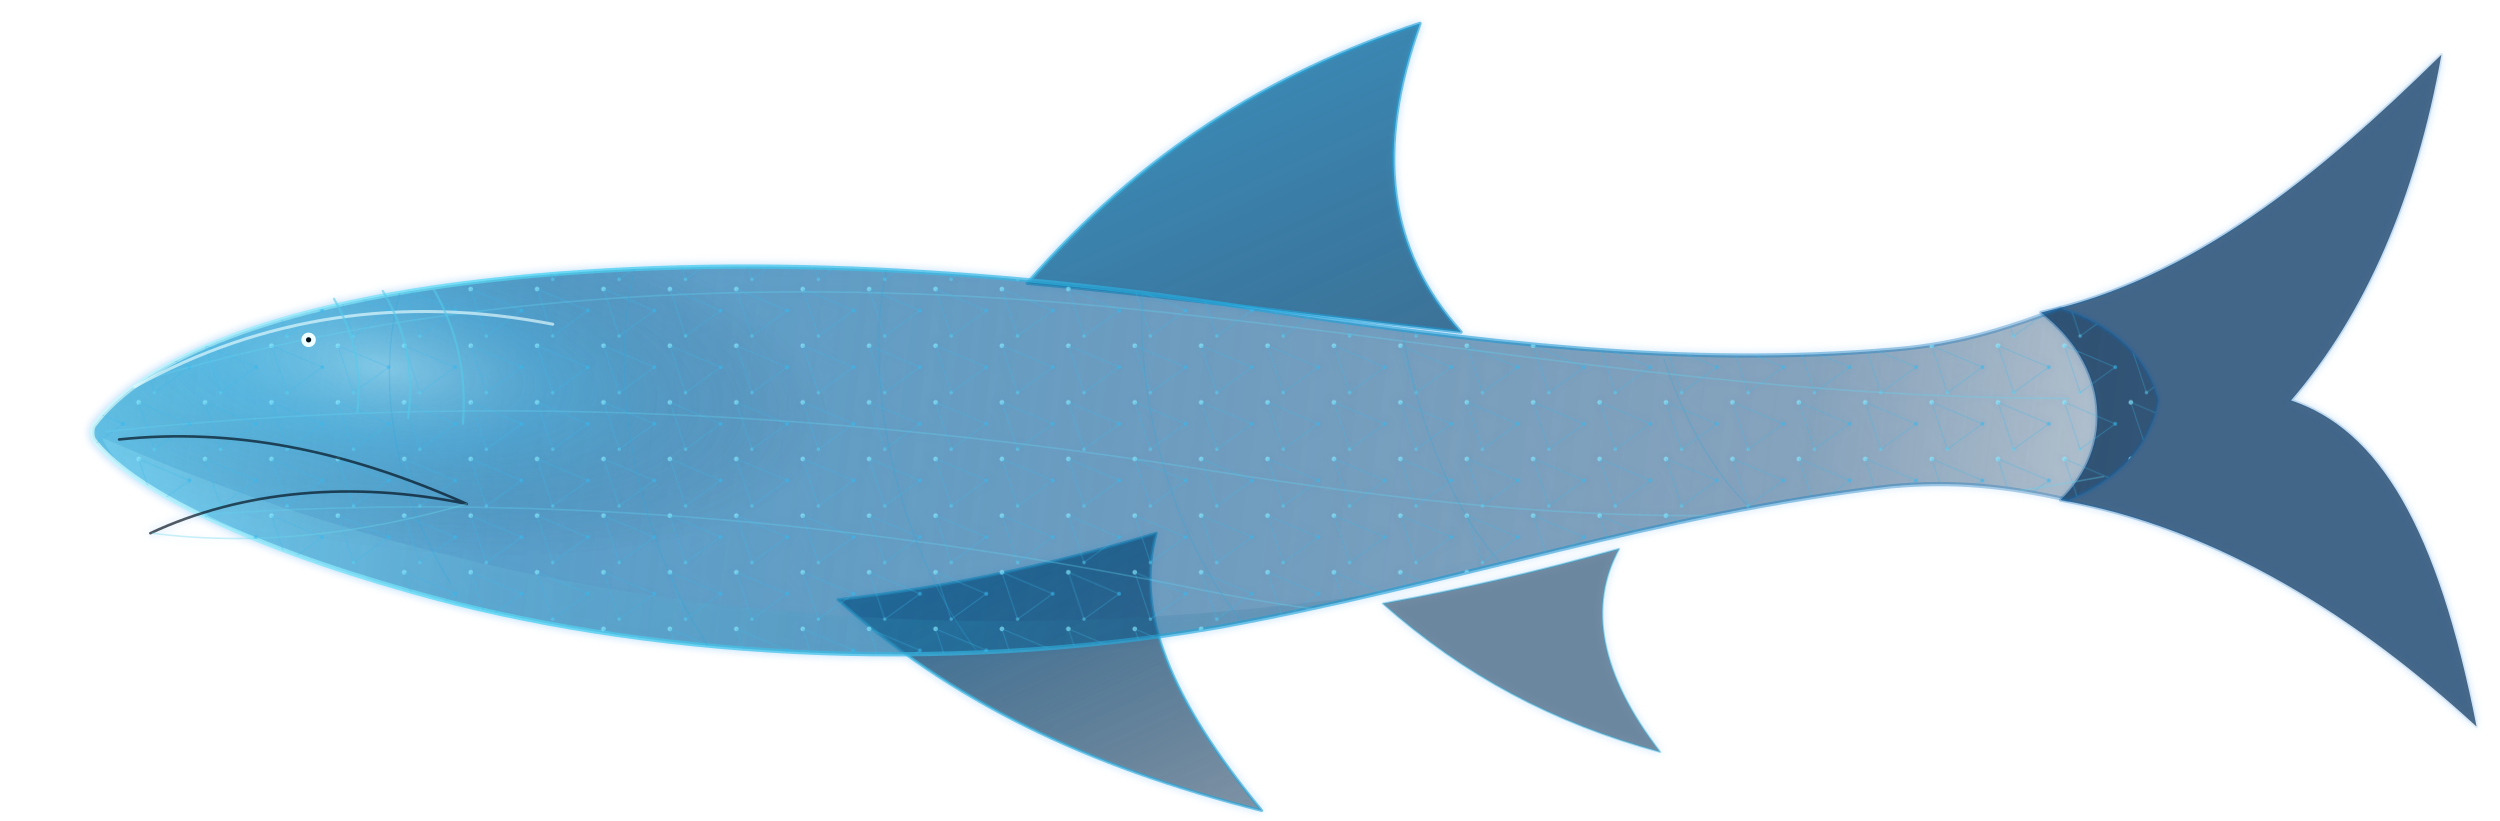
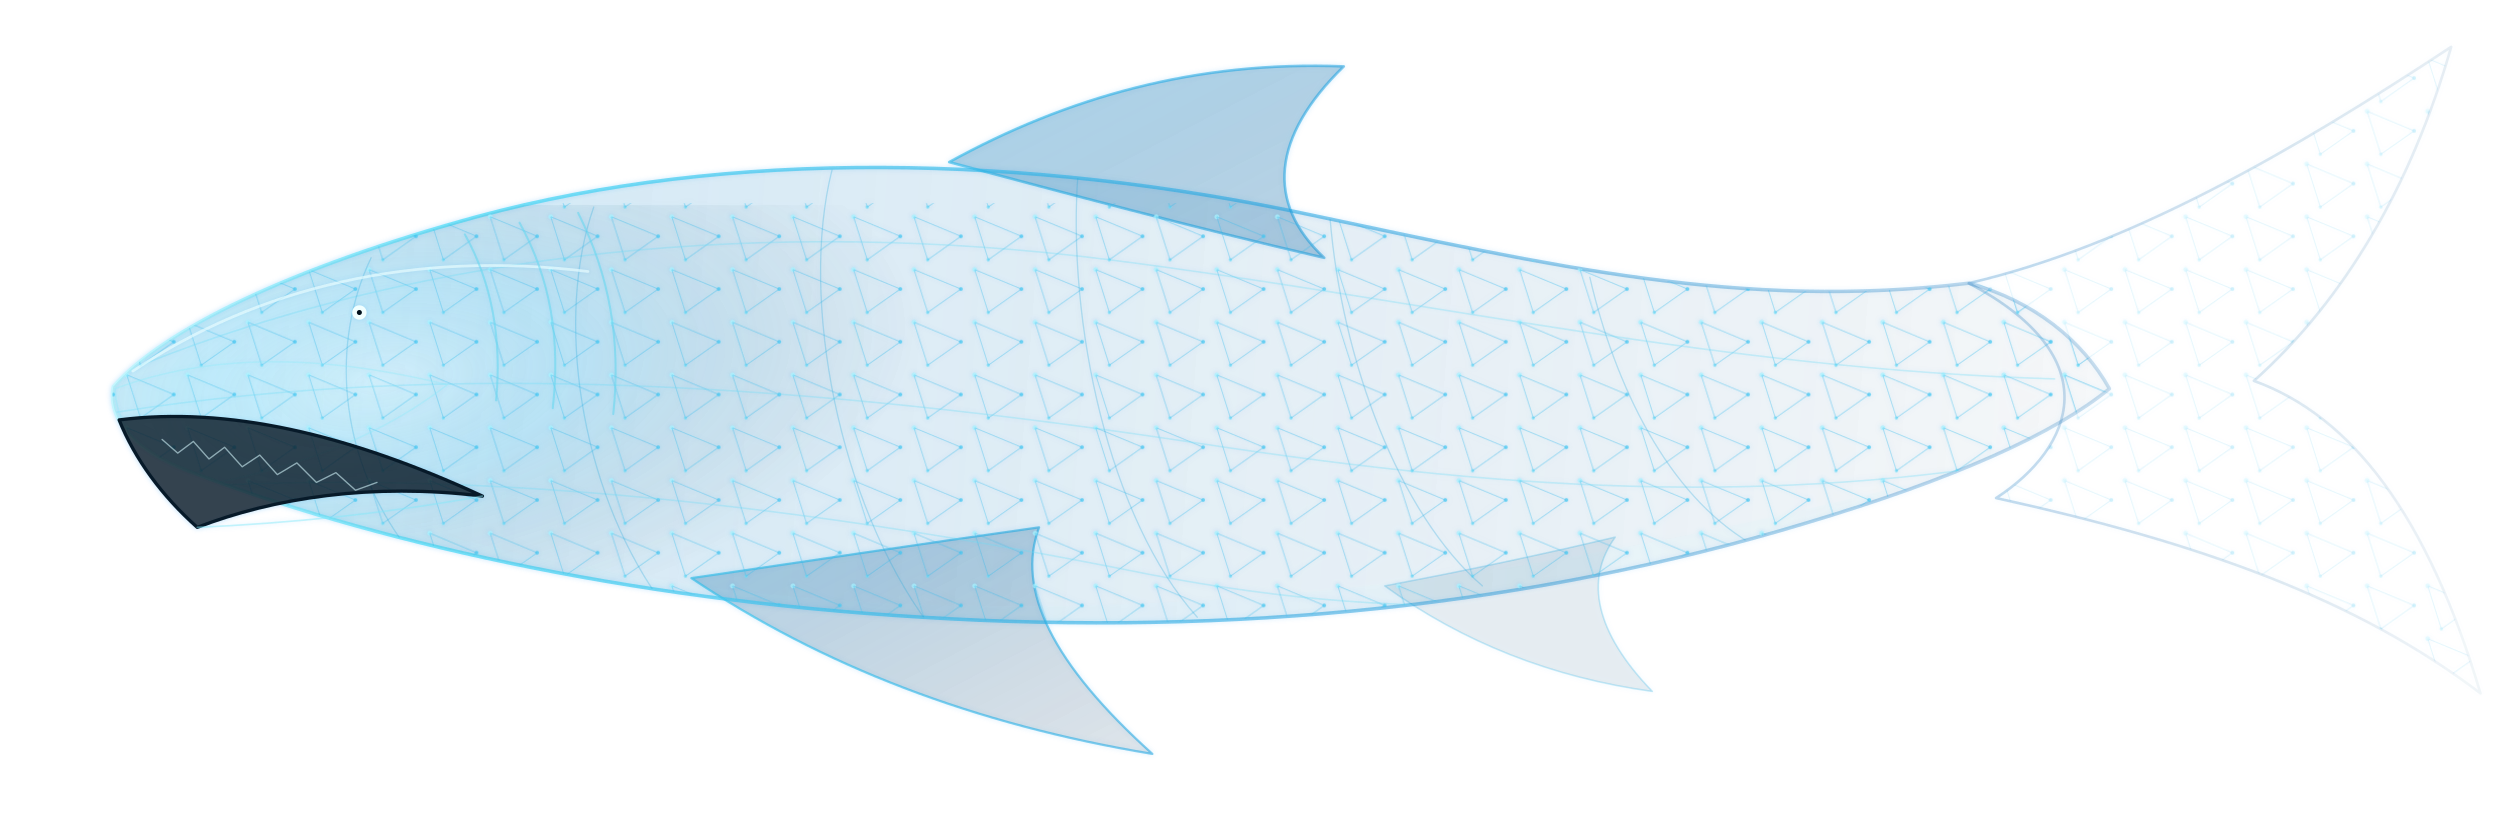
<svg xmlns="http://www.w3.org/2000/svg" width="1280" height="420" viewBox="0 0 1280 420" fill="none" role="img" aria-label="Tiburon atmosferico NeMeSiS">
  <defs>
-     <linearGradient id="reference-body" x1="54" y1="150" x2="1112" y2="286" gradientUnits="userSpaceOnUse">
-       <stop stop-color="#41BDE7" stop-opacity=".7" />
-       <stop offset=".2" stop-color="#1476AF" stop-opacity=".62" />
-       <stop offset=".52" stop-color="#095083" stop-opacity=".5" />
-       <stop offset=".82" stop-color="#06335D" stop-opacity=".4" />
-       <stop offset="1" stop-color="#02172E" stop-opacity=".2" />
+     <linearGradient id="shark-body" x1="58" y1="172" x2="1090" y2="252" gradientUnits="userSpaceOnUse">
+       <stop stop-color="#9BEFFF" stop-opacity=".18" />
+       <stop offset=".2" stop-color="#188BC3" stop-opacity=".14" />
+       <stop offset=".55" stop-color="#08609B" stop-opacity=".09" />
+       <stop offset=".83" stop-color="#064270" stop-opacity=".055" />
+       <stop offset="1" stop-color="#02182F" stop-opacity=".025" />
    </linearGradient>
-     <linearGradient id="reference-belly" x1="84" y1="232" x2="955" y2="329" gradientUnits="userSpaceOnUse">
-       <stop stop-color="#A6F2FF" stop-opacity=".2" />
-       <stop offset=".48" stop-color="#2A91B8" stop-opacity=".17" />
-       <stop offset="1" stop-color="#061B34" stop-opacity=".04" />
+     <linearGradient id="shark-fin" x1="420" y1="34" x2="612" y2="404" gradientUnits="userSpaceOnUse">
+       <stop stop-color="#1683BC" stop-opacity=".32" />
+       <stop offset=".58" stop-color="#075284" stop-opacity=".22" />
+       <stop offset="1" stop-color="#02172D" stop-opacity=".08" />
    </linearGradient>
-     <linearGradient id="reference-fin" x1="520" y1="22" x2="692" y2="395" gradientUnits="userSpaceOnUse">
-       <stop stop-color="#157DB0" stop-opacity=".78" />
-       <stop offset=".58" stop-color="#08446E" stop-opacity=".72" />
-       <stop offset="1" stop-color="#03182E" stop-opacity=".42" />
+     <linearGradient id="shark-rim" x1="32" y1="118" x2="1268" y2="292" gradientUnits="userSpaceOnUse">
+       <stop stop-color="#D9FCFF" stop-opacity=".9" />
+       <stop offset=".16" stop-color="#57DDF7" stop-opacity=".8" />
+       <stop offset=".5" stop-color="#149FDF" stop-opacity=".52" />
+       <stop offset=".8" stop-color="#0A6DB8" stop-opacity=".24" />
+       <stop offset="1" stop-color="#06477E" stop-opacity=".05" />
    </linearGradient>
-     <linearGradient id="reference-rim" x1="48" y1="126" x2="1238" y2="287" gradientUnits="userSpaceOnUse">
-       <stop stop-color="#D5FAFF" stop-opacity=".94" />
-       <stop offset=".18" stop-color="#55D7F5" stop-opacity=".82" />
-       <stop offset=".58" stop-color="#1499D4" stop-opacity=".56" />
-       <stop offset=".86" stop-color="#0B65B1" stop-opacity=".28" />
-       <stop offset="1" stop-color="#0A5193" stop-opacity=".08" />
-     </linearGradient>
-     <radialGradient id="reference-head-light" cx="0" cy="0" r="1" gradientTransform="translate(196 188) rotate(8) scale(233 93)" gradientUnits="userSpaceOnUse">
-       <stop stop-color="#C7F8FF" stop-opacity=".38" />
-       <stop offset=".4" stop-color="#38AED8" stop-opacity=".2" />
-       <stop offset="1" stop-color="#061B34" stop-opacity="0" />
+     <radialGradient id="head-light" cx="0" cy="0" r="1" gradientTransform="translate(196 196) rotate(-8) scale(276 132)" gradientUnits="userSpaceOnUse">
+       <stop stop-color="#E4FDFF" stop-opacity=".28" />
+       <stop offset=".38" stop-color="#45C4E9" stop-opacity=".16" />
+       <stop offset="1" stop-color="#041B35" stop-opacity="0" />
    </radialGradient>
-     <pattern id="reference-mesh" width="34" height="29" patternUnits="userSpaceOnUse">
-       <circle cx="3" cy="3" r="1.2" fill="#8AEBFF" opacity=".76" />
-       <circle cx="29" cy="14" r="1" fill="#35B8EE" opacity=".66" />
-       <circle cx="11" cy="27" r=".9" fill="#60D8F7" opacity=".58" />
-       <path d="M3 3L29 14L11 27L3 3" stroke="#39B9E8" stroke-width=".55" opacity=".36" />
+     <pattern id="reference-mesh" width="31" height="27" patternUnits="userSpaceOnUse">
+       <circle cx="3" cy="3" r="1.25" fill="#A8F2FF" opacity=".8" />
+       <circle cx="27" cy="13" r="1" fill="#43C8F2" opacity=".72" />
+       <circle cx="10" cy="25" r=".9" fill="#6BDDF7" opacity=".66" />
+       <path d="M3 3L27 13L10 25L3 3" stroke="#39BCEB" stroke-width=".52" opacity=".42" />
    </pattern>
-     <filter id="reference-glow" x="-10%" y="-28%" width="124%" height="160%" color-interpolation-filters="sRGB">
-       <feGaussianBlur in="SourceGraphic" stdDeviation="2.2" result="blur" />
-       <feColorMatrix in="blur" type="matrix" values="0 0 0 0 .01 0 0 0 0 .5 0 0 0 0 .92 0 0 0 .34 0" result="aqua" />
+     <filter id="shark-glow" x="-8%" y="-24%" width="120%" height="150%" color-interpolation-filters="sRGB">
+       <feGaussianBlur in="SourceGraphic" stdDeviation="1.45" result="blur" />
+       <feColorMatrix in="blur" type="matrix" values="0 0 0 0 .01 0 0 0 0 .55 0 0 0 0 .96 0 0 0 .28 0" result="cyan" />
      <feMerge>
-         <feMergeNode in="aqua" />
+         <feMergeNode in="cyan" />
        <feMergeNode in="SourceGraphic" />
      </feMerge>
    </filter>
-     <path id="reference-anatomical-body" d="M48 218C75 182 143 157 238 145C365 129 506 137 635 157C759 176 864 188 969 179C1007 176 1032 166 1055 158C1082 166 1100 184 1105 205C1101 228 1084 246 1059 256C1028 249 1001 246 968 249C848 263 744 299 624 321C480 346 327 336 211 303C122 278 66 249 48 225C47 223 47 220 48 218Z" />
-     <clipPath id="reference-body-clip">
+     <path id="reference-anatomical-body" d="M58 198C83 169 149 137 244 111C373 76 526 79 671 110C794 136 892 159 1008 145C1041 154 1066 174 1080 199C1052 222 1001 245 924 268C785 310 632 326 472 316C319 307 187 276 96 241C70 231 55 216 58 198Z" />
+     <clipPath id="body-clip">
      <use href="#reference-anatomical-body" />
    </clipPath>
  </defs>
-   <g filter="url(#reference-glow)" stroke-linecap="round" stroke-linejoin="round">
-     <path id="reference-tail" d="M1045 160C1122 143 1186 91 1250 28C1237 101 1211 161 1173 205C1218 220 1248 270 1268 372C1207 316 1135 270 1055 256C1083 229 1080 187 1045 160Z" fill="#052D54" fill-opacity=".68" stroke="url(#reference-rim)" stroke-width="1.8" />
-     <path id="reference-dorsal-fin" d="M526 145C584 79 649 38 727 12C704 76 710 128 748 170C668 161 593 151 526 145Z" fill="url(#reference-fin)" stroke="url(#reference-rim)" stroke-width="1.8" />
-     <path id="reference-pectoral-fin" d="M429 307C486 358 555 392 646 415C599 358 581 313 592 273C529 292 474 302 429 307Z" fill="url(#reference-fin)" stroke="url(#reference-rim)" stroke-width="1.5" />
-     <path d="M708 309C750 346 795 370 850 385C819 345 813 310 829 281C786 293 747 302 708 309Z" fill="#052747" fill-opacity=".5" stroke="#22A9D8" stroke-opacity=".42" stroke-width="1" />
-     <use href="#reference-anatomical-body" fill="url(#reference-body)" stroke="url(#reference-rim)" stroke-width="2.2" />
-     <g clip-path="url(#reference-body-clip)">
-       <rect x="45" y="115" width="1080" height="235" fill="url(#reference-head-light)" />
-       <path d="M52 224C184 282 335 317 507 318C674 319 829 285 970 249C866 305 744 334 618 345C466 357 315 345 204 312C117 286 67 254 52 224Z" fill="url(#reference-belly)" />
-       <rect x="46" y="126" width="1065" height="220" fill="url(#reference-mesh)" opacity=".86" />
-       <path d="M66 197C214 151 388 140 567 157C735 173 887 204 1059 204M54 221C238 201 426 210 620 241C790 268 914 274 1077 244M84 265C266 250 442 267 615 302C748 329 857 322 970 292" stroke="#63D5F1" stroke-opacity=".31" stroke-width=".85" />
-       <path d="M205 149C192 194 202 254 231 299M326 134C310 189 324 276 366 336M454 137C440 202 463 293 509 344M585 150C581 216 607 296 653 336M718 169C727 225 754 291 798 311M852 184C865 224 890 267 928 280" stroke="#28A8DA" stroke-opacity=".26" stroke-width=".7" />
+   <g filter="url(#shark-glow)" stroke-linecap="round" stroke-linejoin="round">
+     <path id="reference-tail" d="M1008 145C1090 126 1173 78 1255 24C1235 94 1201 153 1154 195C1204 213 1243 264 1270 355C1207 307 1127 278 1022 255C1062 229 1080 183 1008 145Z" fill="url(#reference-mesh)" fill-opacity=".3" stroke="url(#shark-rim)" stroke-width="1.35" />
+     <path id="reference-dorsal-fin" d="M486 83C546 50 612 31 688 34C651 70 648 104 678 132C609 116 546 99 486 83Z" fill="url(#shark-fin)" stroke="url(#shark-rim)" stroke-width="1.35" />
+     <path id="reference-pectoral-fin" d="M354 296C421 341 499 371 590 386C539 340 520 302 532 270C468 279 409 288 354 296Z" fill="url(#shark-fin)" stroke="url(#shark-rim)" stroke-width="1.15" />
+     <path d="M709 300C749 329 795 347 846 354C817 324 811 297 827 275C785 285 746 293 709 300Z" fill="#06345B" fill-opacity=".08" stroke="#27B3E5" stroke-opacity=".26" stroke-width=".8" />
+     <use href="#reference-anatomical-body" fill="url(#shark-body)" stroke="url(#shark-rim)" stroke-width="1.8" />
+     <g clip-path="url(#body-clip)">
+       <rect x="28" y="105" width="1090" height="250" fill="url(#head-light)" />
+       <rect x="29" y="104" width="1090" height="252" fill="url(#reference-mesh)" opacity=".9" />
+       <path d="M72 187C219 128 395 111 568 133C733 154 881 189 1052 194M60 211C231 184 416 197 614 227C784 253 918 259 1066 231M84 250C243 239 414 259 588 294C727 321 850 313 968 277" stroke="#6BDCF5" stroke-opacity=".31" stroke-width=".82" />
+       <path d="M190 132C169 176 174 232 205 276M304 106C284 163 297 249 337 306M426 87C409 154 430 258 475 319M552 88C546 165 568 266 613 316M681 112C687 184 716 263 759 300M814 142C827 198 854 253 896 278" stroke="#22A8DB" stroke-opacity=".27" stroke-width=".68" />
+       <path id="reference-belly" d="M60 211C175 269 322 306 485 310C648 314 813 290 977 248C862 300 740 322 610 329C454 337 307 316 193 281C111 256 70 231 60 211Z" fill="#8FEAFF" fill-opacity=".035" />
+       <path d="M59 199C107 181 164 181 229 197C198 221 157 239 101 249C75 235 59 219 59 199Z" fill="#B5F4FF" fill-opacity=".045" stroke="#8EEBFA" stroke-opacity=".34" stroke-width=".8" />
    </g>
-     <path id="reference-mouth" d="M61 225C119 219 176 230 239 258C181 246 124 251 77 273" stroke="#02101D" stroke-opacity=".68" stroke-width="1.35" />
-     <path d="M78 273C132 280 187 273 239 258" stroke="#67D9EC" stroke-opacity=".36" stroke-width=".8" />
-     <path d="M69 198C134 162 206 151 283 166" stroke="#E8FDFF" stroke-opacity=".65" stroke-width="1.55" />
-     <path id="reference-gills" d="M171 153C182 172 185 190 183 211M196 149C208 169 212 190 209 214M222 148C234 169 239 191 237 217" stroke="#55CBE8" stroke-opacity=".58" stroke-width="1.15" />
-     <circle id="reference-eye" cx="158" cy="174" r="3.7" fill="#EFFFFF" />
-     <circle cx="158" cy="174" r="1.35" fill="#00101B" />
+     <path d="M61 215C116 208 178 222 247 254C190 247 140 255 101 270C83 254 69 235 61 215Z" fill="#000A13" fill-opacity=".74" stroke="#071A29" stroke-width="1.7" />
+     <path d="M101 270C147 268 197 263 247 254" stroke="#83E8F7" stroke-opacity=".48" stroke-width=".85" />
+     <path d="M83 225L91 232L99 226L107 235L115 229L124 239L133 233L142 243L152 237L162 247L172 242L182 251L193 247" stroke="#D8FAFF" stroke-opacity=".58" stroke-width=".7" />
+     <path d="M68 190C132 147 212 128 301 139" stroke="#E9FEFF" stroke-opacity=".68" stroke-width="1.4" />
+     <path id="reference-gills" d="M238 120C252 145 257 174 254 205M266 114C282 143 287 174 283 209M296 109C312 141 318 174 314 212" stroke="#68D7EF" stroke-opacity=".58" stroke-width="1.05" />
+     <circle id="reference-eye" cx="184" cy="160" r="3.7" fill="#F1FFFF" />
+     <circle cx="184" cy="160" r="1.3" fill="#00101B" />
  </g>
</svg>
